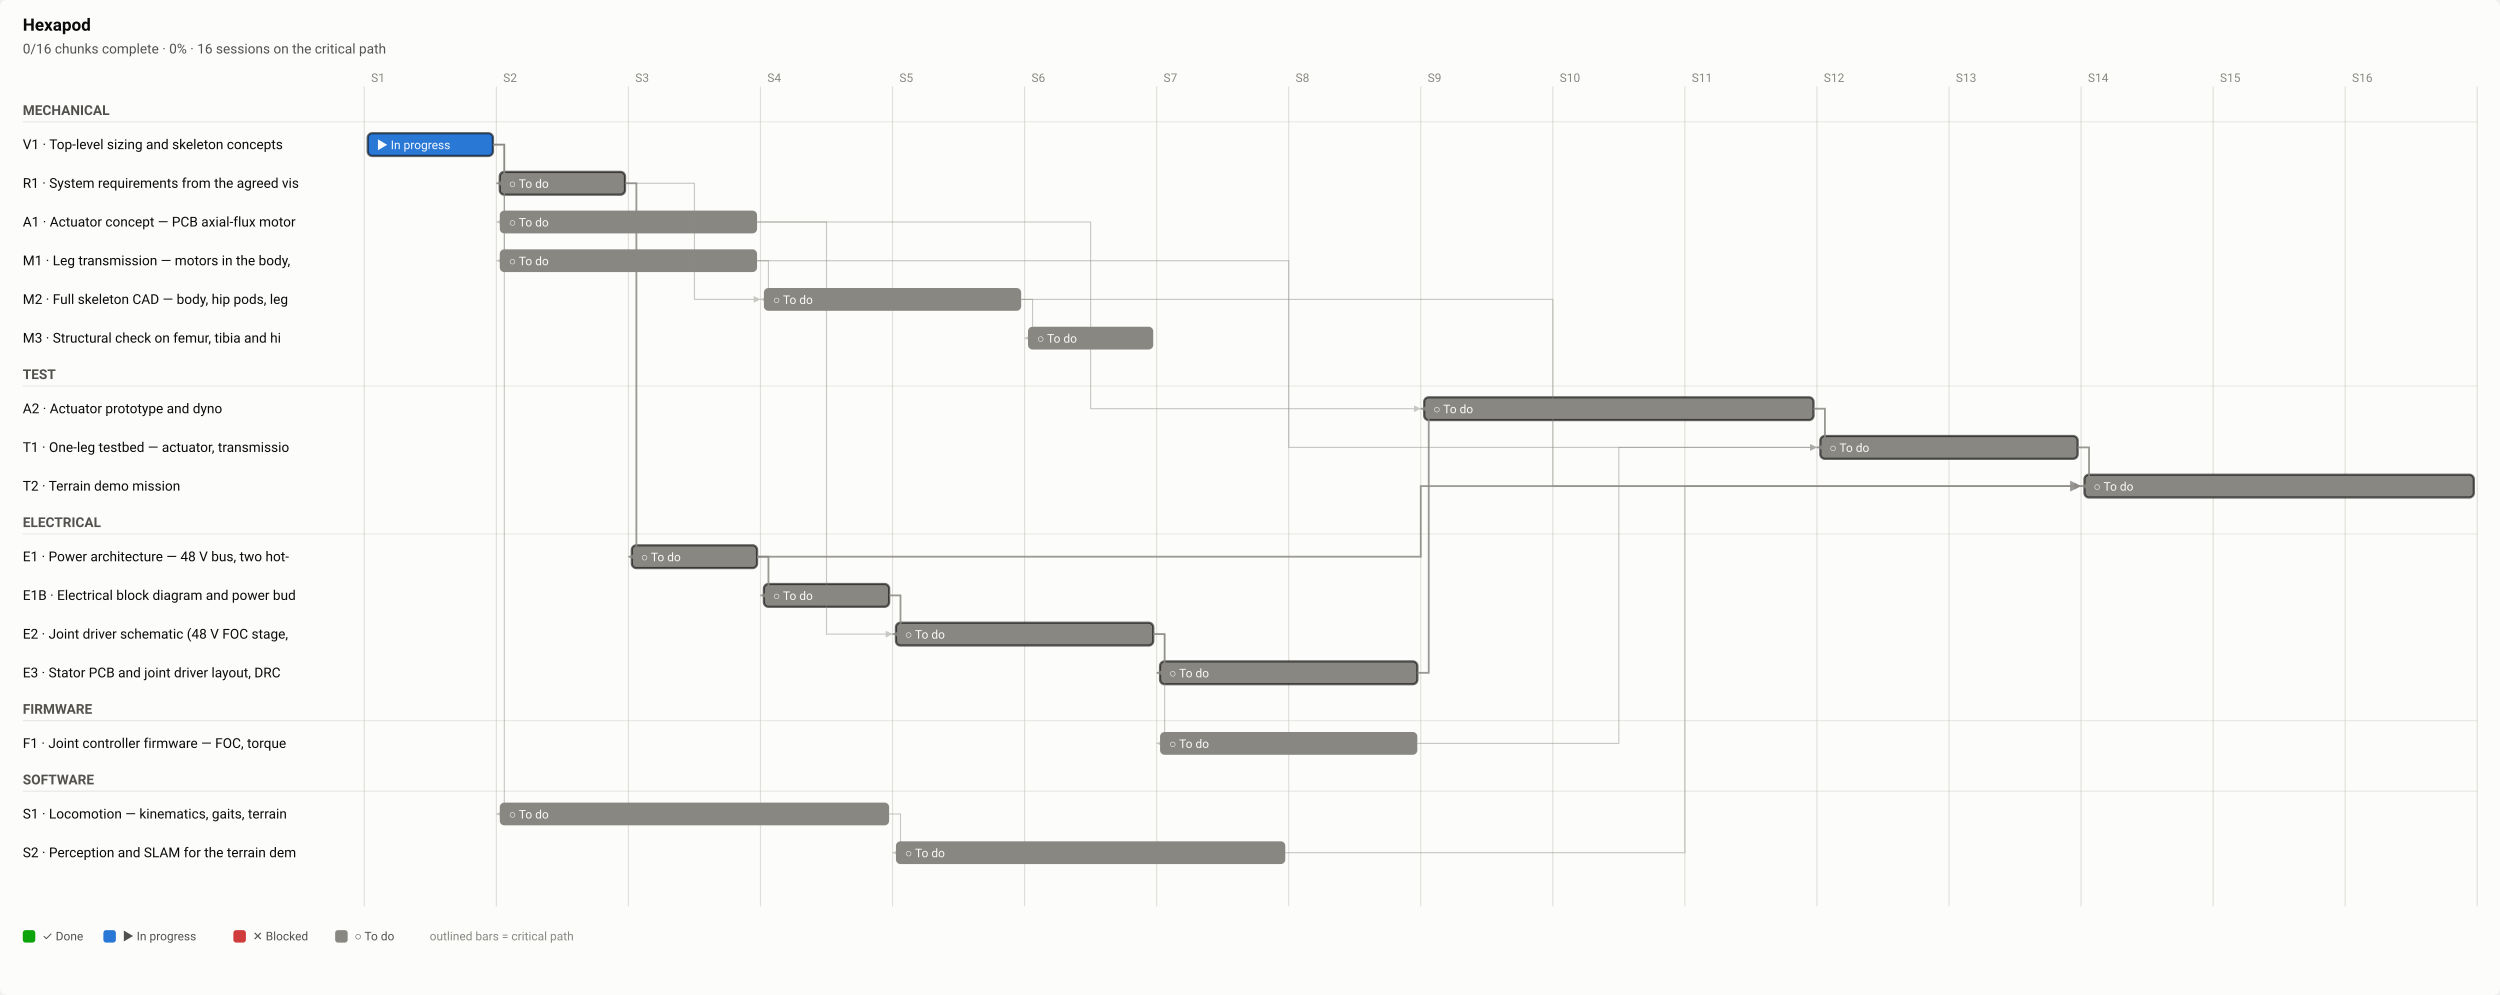
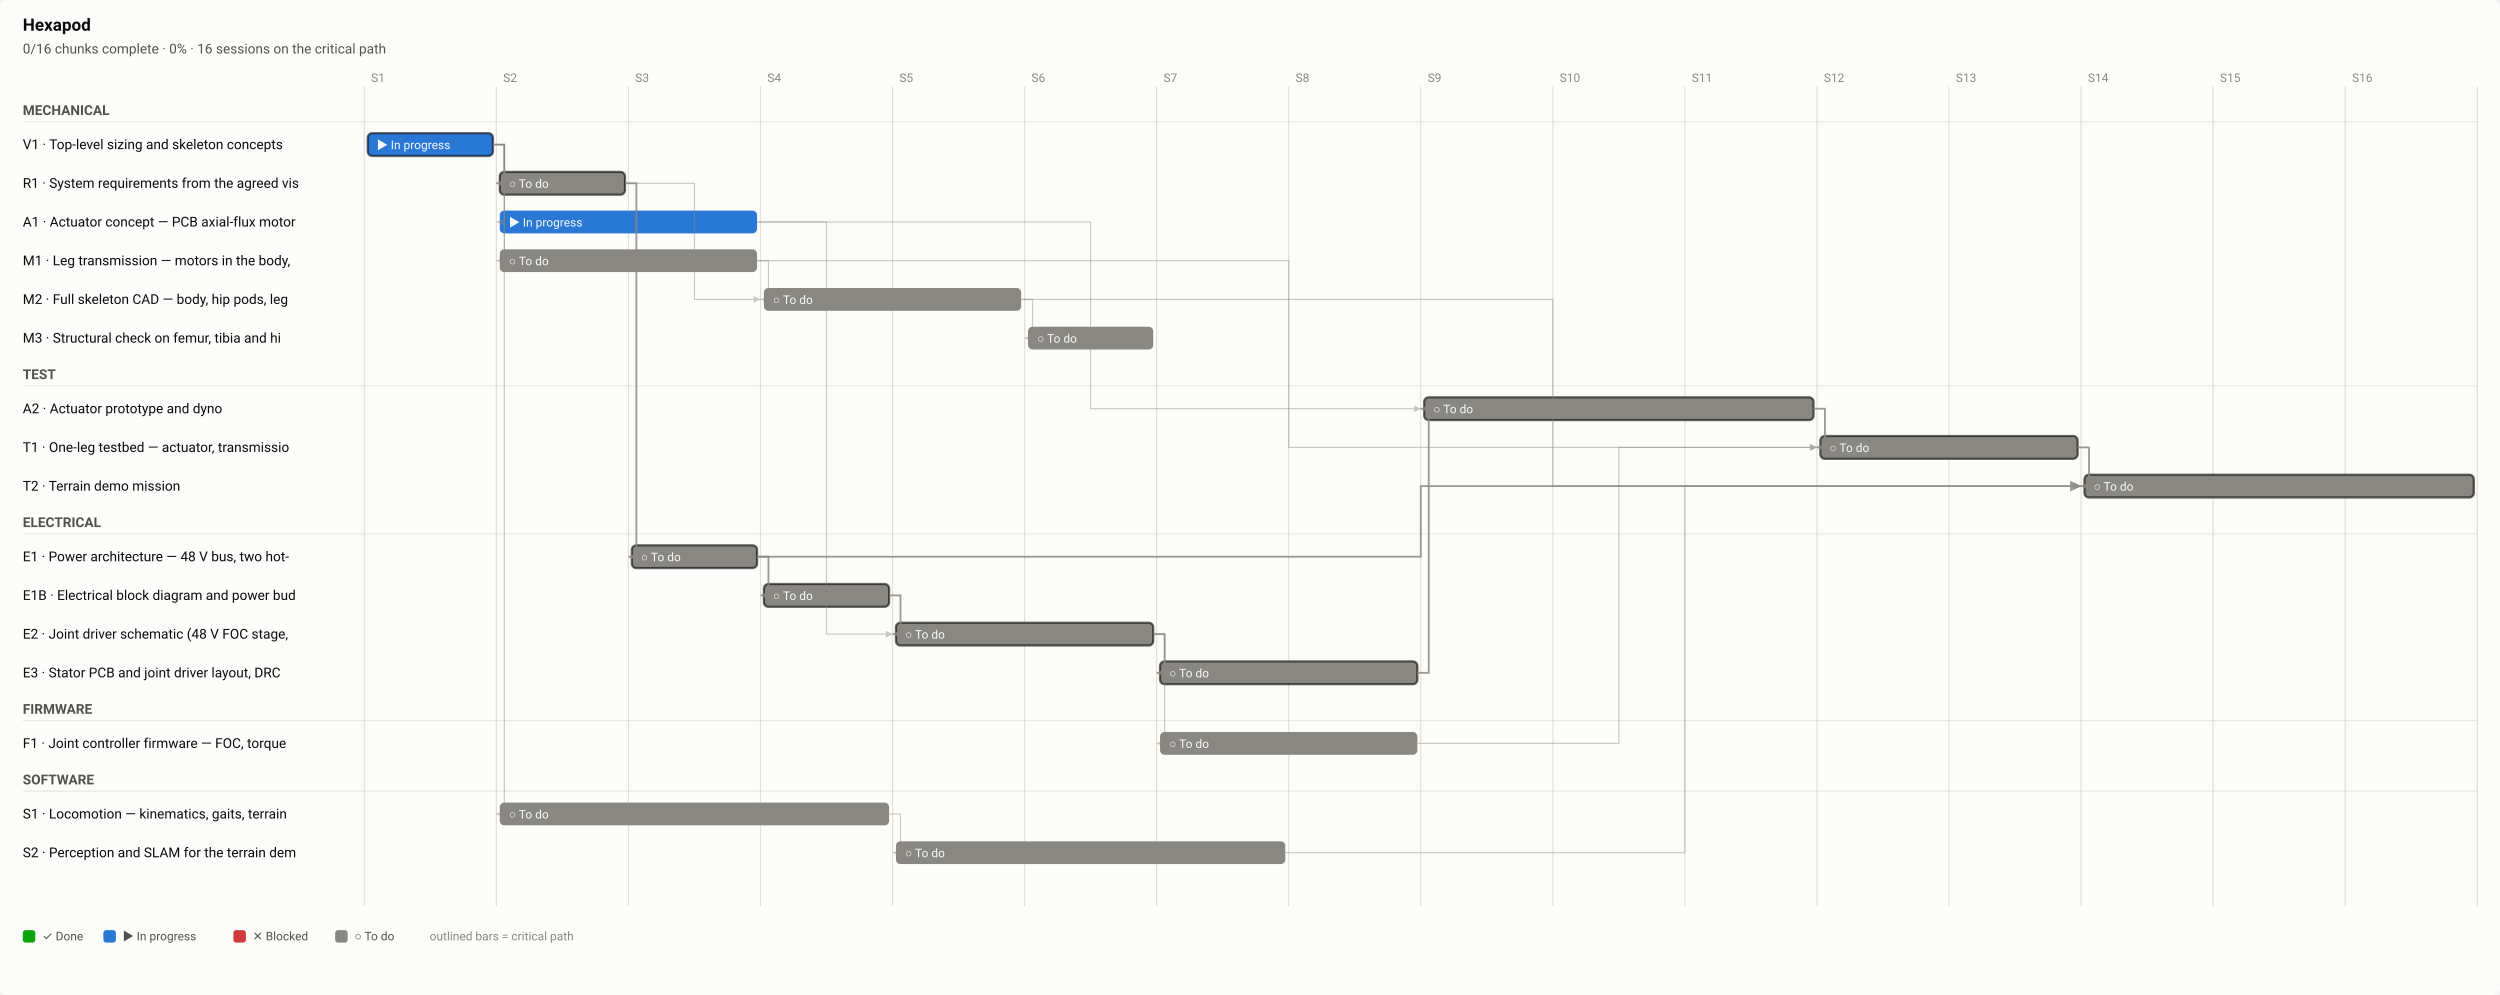
<svg xmlns="http://www.w3.org/2000/svg" width="2196" height="874" viewBox="0 0 2196 874" font-family="ui-sans-serif,system-ui,-apple-system,'Segoe UI',Roboto,'Helvetica Neue',Arial,sans-serif" role="img" aria-label="Project plan: Hexapod, 0 of 16 chunks done">
  <style>
.s{fill:#fcfcfb} .ink{fill:#0b0b0b} .ink2{fill:#52514e} .ax{stroke:#c3c2b7} .bar-in_progress{fill:#2a78d6}
@media (prefers-color-scheme:dark){.s{fill:#1a1a19} .ink{fill:#ffffff} .ink2{fill:#c3c2b7} .ax{stroke:#383835} .bar-in_progress{fill:#3987e5}}
.mut{fill:#898781} .bar-done{fill:#0ca30c} .bar-blocked{fill:#d03b3b} .bar-todo{fill:#898781}
.crit{stroke:#0b0b0b;stroke-opacity:0.62;stroke-width:2}
@media (prefers-color-scheme:dark){.crit{stroke:#ffffff;stroke-opacity:0.72}}
.t{font-size:12px} .tb{font-size:12px;font-weight:600} .ts{font-size:10.5px} .h{font-size:15px;font-weight:600}
</style>
  <rect width="2196" height="874" class="s" rx="6" />
  <text x="20" y="27" class="h ink">Hexapod</text>
  <text x="20" y="47" class="t ink2">0/16 chunks complete · 0% · 16 sessions on the critical path</text>
  <line x1="320" y1="76" x2="320" y2="796" class="ax" stroke-width="1" opacity="0.5" />
  <text x="326" y="72" class="ts mut">S1</text>
  <line x1="436" y1="76" x2="436" y2="796" class="ax" stroke-width="1" opacity="0.5" />
  <text x="442" y="72" class="ts mut">S2</text>
  <line x1="552" y1="76" x2="552" y2="796" class="ax" stroke-width="1" opacity="0.5" />
  <text x="558" y="72" class="ts mut">S3</text>
  <line x1="668" y1="76" x2="668" y2="796" class="ax" stroke-width="1" opacity="0.5" />
  <text x="674" y="72" class="ts mut">S4</text>
  <line x1="784" y1="76" x2="784" y2="796" class="ax" stroke-width="1" opacity="0.5" />
  <text x="790" y="72" class="ts mut">S5</text>
  <line x1="900" y1="76" x2="900" y2="796" class="ax" stroke-width="1" opacity="0.5" />
  <text x="906" y="72" class="ts mut">S6</text>
  <line x1="1016" y1="76" x2="1016" y2="796" class="ax" stroke-width="1" opacity="0.5" />
  <text x="1022" y="72" class="ts mut">S7</text>
  <line x1="1132" y1="76" x2="1132" y2="796" class="ax" stroke-width="1" opacity="0.5" />
  <text x="1138" y="72" class="ts mut">S8</text>
  <line x1="1248" y1="76" x2="1248" y2="796" class="ax" stroke-width="1" opacity="0.5" />
  <text x="1254" y="72" class="ts mut">S9</text>
  <line x1="1364" y1="76" x2="1364" y2="796" class="ax" stroke-width="1" opacity="0.5" />
  <text x="1370" y="72" class="ts mut">S10</text>
  <line x1="1480" y1="76" x2="1480" y2="796" class="ax" stroke-width="1" opacity="0.5" />
  <text x="1486" y="72" class="ts mut">S11</text>
  <line x1="1596" y1="76" x2="1596" y2="796" class="ax" stroke-width="1" opacity="0.5" />
  <text x="1602" y="72" class="ts mut">S12</text>
  <line x1="1712" y1="76" x2="1712" y2="796" class="ax" stroke-width="1" opacity="0.5" />
  <text x="1718" y="72" class="ts mut">S13</text>
  <line x1="1828" y1="76" x2="1828" y2="796" class="ax" stroke-width="1" opacity="0.5" />
  <text x="1834" y="72" class="ts mut">S14</text>
  <line x1="1944" y1="76" x2="1944" y2="796" class="ax" stroke-width="1" opacity="0.5" />
  <text x="1950" y="72" class="ts mut">S15</text>
  <line x1="2060" y1="76" x2="2060" y2="796" class="ax" stroke-width="1" opacity="0.5" />
  <text x="2066" y="72" class="ts mut">S16</text>
  <line x1="2176" y1="76" x2="2176" y2="796" class="ax" stroke-width="1" opacity="0.5" />
  <text x="20" y="101" class="tb ink2">MECHANICAL</text>
  <line x1="20" y1="107" x2="2176" y2="107" class="ax" stroke-width="1" opacity="0.35" />
  <text x="20" y="131.0" class="t ink">V1 · Top-level sizing and skeleton concepts</text>
  <rect x="323" y="117.0" width="110" height="20" rx="4" class="bar-in_progress crit" />
  <text x="331" y="131.0" class="ts" fill="#ffffff" opacity="0.96">▶ In progress</text>
  <text x="20" y="165.0" class="t ink">R1 · System requirements from the agreed vis</text>
  <rect x="439" y="151.0" width="110" height="20" rx="4" class="bar-todo crit" />
  <text x="447" y="165.0" class="ts" fill="#ffffff" opacity="0.96">○ To do</text>
  <text x="20" y="199.0" class="t ink">A1 · Actuator concept — PCB axial-flux motor</text>
-   <rect x="439" y="185.0" width="226" height="20" rx="4" class="bar-todo" />
-   <text x="447" y="199.0" class="ts" fill="#ffffff" opacity="0.96">○ To do</text>
+   <rect x="439" y="185.0" width="226" height="20" rx="4" class="bar-in_progress" />
+   <text x="447" y="199.0" class="ts" fill="#ffffff" opacity="0.96">▶ In progress</text>
  <text x="20" y="233.0" class="t ink">M1 · Leg transmission — motors in the body, </text>
  <rect x="439" y="219.0" width="226" height="20" rx="4" class="bar-todo" />
  <text x="447" y="233.0" class="ts" fill="#ffffff" opacity="0.96">○ To do</text>
  <text x="20" y="267.0" class="t ink">M2 · Full skeleton CAD — body, hip pods, leg</text>
  <rect x="671" y="253.0" width="226" height="20" rx="4" class="bar-todo" />
  <text x="679" y="267.0" class="ts" fill="#ffffff" opacity="0.96">○ To do</text>
  <text x="20" y="301.0" class="t ink">M3 · Structural check on femur, tibia and hi</text>
  <rect x="903" y="287.0" width="110" height="20" rx="4" class="bar-todo" />
  <text x="911" y="301.0" class="ts" fill="#ffffff" opacity="0.96">○ To do</text>
  <text x="20" y="333" class="tb ink2">TEST</text>
  <line x1="20" y1="339" x2="2176" y2="339" class="ax" stroke-width="1" opacity="0.35" />
  <text x="20" y="363.0" class="t ink">A2 · Actuator prototype and dyno</text>
  <rect x="1251" y="349.0" width="342" height="20" rx="4" class="bar-todo crit" />
  <text x="1259" y="363.0" class="ts" fill="#ffffff" opacity="0.96">○ To do</text>
  <text x="20" y="397.0" class="t ink">T1 · One-leg testbed — actuator, transmissio</text>
  <rect x="1599" y="383.0" width="226" height="20" rx="4" class="bar-todo crit" />
  <text x="1607" y="397.0" class="ts" fill="#ffffff" opacity="0.96">○ To do</text>
  <text x="20" y="431.0" class="t ink">T2 · Terrain demo mission</text>
  <rect x="1831" y="417.0" width="342" height="20" rx="4" class="bar-todo crit" />
  <text x="1839" y="431.0" class="ts" fill="#ffffff" opacity="0.96">○ To do</text>
  <text x="20" y="463" class="tb ink2">ELECTRICAL</text>
  <line x1="20" y1="469" x2="2176" y2="469" class="ax" stroke-width="1" opacity="0.35" />
  <text x="20" y="493.0" class="t ink">E1 · Power architecture — 48 V bus, two hot-</text>
  <rect x="555" y="479.0" width="110" height="20" rx="4" class="bar-todo crit" />
  <text x="563" y="493.0" class="ts" fill="#ffffff" opacity="0.96">○ To do</text>
  <text x="20" y="527.0" class="t ink">E1B · Electrical block diagram and power bud</text>
  <rect x="671" y="513.0" width="110" height="20" rx="4" class="bar-todo crit" />
  <text x="679" y="527.0" class="ts" fill="#ffffff" opacity="0.96">○ To do</text>
  <text x="20" y="561.0" class="t ink">E2 · Joint driver schematic (48 V FOC stage,</text>
  <rect x="787" y="547.0" width="226" height="20" rx="4" class="bar-todo crit" />
  <text x="795" y="561.0" class="ts" fill="#ffffff" opacity="0.96">○ To do</text>
  <text x="20" y="595.0" class="t ink">E3 · Stator PCB and joint driver layout, DRC</text>
  <rect x="1019" y="581.0" width="226" height="20" rx="4" class="bar-todo crit" />
  <text x="1027" y="595.0" class="ts" fill="#ffffff" opacity="0.96">○ To do</text>
  <text x="20" y="627" class="tb ink2">FIRMWARE</text>
  <line x1="20" y1="633" x2="2176" y2="633" class="ax" stroke-width="1" opacity="0.35" />
  <text x="20" y="657.0" class="t ink">F1 · Joint controller firmware — FOC, torque</text>
  <rect x="1019" y="643.0" width="226" height="20" rx="4" class="bar-todo" />
  <text x="1027" y="657.0" class="ts" fill="#ffffff" opacity="0.96">○ To do</text>
  <text x="20" y="689" class="tb ink2">SOFTWARE</text>
  <line x1="20" y1="695" x2="2176" y2="695" class="ax" stroke-width="1" opacity="0.35" />
  <text x="20" y="719.0" class="t ink">S1 · Locomotion — kinematics, gaits, terrain</text>
  <rect x="439" y="705.0" width="342" height="20" rx="4" class="bar-todo" />
  <text x="447" y="719.0" class="ts" fill="#ffffff" opacity="0.96">○ To do</text>
  <text x="20" y="753.0" class="t ink">S2 · Perception and SLAM for the terrain dem</text>
  <rect x="787" y="739.0" width="342" height="20" rx="4" class="bar-todo" />
  <text x="795" y="753.0" class="ts" fill="#ffffff" opacity="0.96">○ To do</text>
  <defs>
    <marker id="ah" markerWidth="7" markerHeight="7" refX="6" refY="3" orient="auto">
      <path d="M0,0 L6,3 L0,6 z" fill="#898781" />
    </marker>
  </defs>
  <path d="M433,127.0 H443 V161.0 H436" fill="none" stroke="#898781" stroke-width="1.6" opacity="0.85" marker-end="url(#ah)" />
  <path d="M433,127.0 H443 V195.0 H436" fill="none" stroke="#898781" stroke-width="1" opacity="0.45" marker-end="url(#ah)" />
  <path d="M665,195.0 H958.0 V359.0 H1248" fill="none" stroke="#898781" stroke-width="1" opacity="0.45" marker-end="url(#ah)" />
  <path d="M1245,591.0 H1255 V359.0 H1248" fill="none" stroke="#898781" stroke-width="1.6" opacity="0.85" marker-end="url(#ah)" />
  <path d="M433,127.0 H443 V229.0 H436" fill="none" stroke="#898781" stroke-width="1" opacity="0.45" marker-end="url(#ah)" />
  <path d="M549,161.0 H610.0 V263.0 H668" fill="none" stroke="#898781" stroke-width="1" opacity="0.45" marker-end="url(#ah)" />
  <path d="M665,229.0 H675 V263.0 H668" fill="none" stroke="#898781" stroke-width="1" opacity="0.45" marker-end="url(#ah)" />
  <path d="M897,263.0 H907 V297.0 H900" fill="none" stroke="#898781" stroke-width="1" opacity="0.45" marker-end="url(#ah)" />
  <path d="M549,161.0 H559 V489.0 H552" fill="none" stroke="#898781" stroke-width="1.6" opacity="0.85" marker-end="url(#ah)" />
  <path d="M665,489.0 H675 V523.0 H668" fill="none" stroke="#898781" stroke-width="1.6" opacity="0.85" marker-end="url(#ah)" />
  <path d="M781,523.0 H791 V557.0 H784" fill="none" stroke="#898781" stroke-width="1.6" opacity="0.85" marker-end="url(#ah)" />
  <path d="M665,195.0 H726.0 V557.0 H784" fill="none" stroke="#898781" stroke-width="1" opacity="0.45" marker-end="url(#ah)" />
  <path d="M1013,557.0 H1023 V591.0 H1016" fill="none" stroke="#898781" stroke-width="1.6" opacity="0.85" marker-end="url(#ah)" />
  <path d="M1013,557.0 H1023 V653.0 H1016" fill="none" stroke="#898781" stroke-width="1" opacity="0.45" marker-end="url(#ah)" />
  <path d="M433,127.0 H443 V715.0 H436" fill="none" stroke="#898781" stroke-width="1" opacity="0.45" marker-end="url(#ah)" />
  <path d="M781,715.0 H791 V749.0 H784" fill="none" stroke="#898781" stroke-width="1" opacity="0.45" marker-end="url(#ah)" />
  <path d="M1593,359.0 H1603 V393.0 H1596" fill="none" stroke="#898781" stroke-width="1.6" opacity="0.85" marker-end="url(#ah)" />
  <path d="M665,229.0 H1132.0 V393.0 H1596" fill="none" stroke="#898781" stroke-width="1" opacity="0.45" marker-end="url(#ah)" />
  <path d="M1245,653.0 H1422.0 V393.0 H1596" fill="none" stroke="#898781" stroke-width="1" opacity="0.45" marker-end="url(#ah)" />
  <path d="M1825,393.0 H1835 V427.0 H1828" fill="none" stroke="#898781" stroke-width="1.6" opacity="0.85" marker-end="url(#ah)" />
  <path d="M897,263.0 H1364.0 V427.0 H1828" fill="none" stroke="#898781" stroke-width="1" opacity="0.45" marker-end="url(#ah)" />
  <path d="M1129,749.0 H1480.0 V427.0 H1828" fill="none" stroke="#898781" stroke-width="1" opacity="0.45" marker-end="url(#ah)" />
  <path d="M665,489.0 H1248.0 V427.0 H1828" fill="none" stroke="#898781" stroke-width="1.6" opacity="0.85" marker-end="url(#ah)" />
  <rect x="20" y="817" width="11" height="11" rx="2.5" class="bar-done" />
  <text x="37" y="826" class="ts ink2">✓ Done</text>
  <rect x="90.8" y="817" width="11" height="11" rx="2.5" class="bar-in_progress" />
  <text x="107.8" y="826" class="ts ink2">▶ In progress</text>
  <rect x="205.0" y="817" width="11" height="11" rx="2.5" class="bar-blocked" />
  <text x="222.0" y="826" class="ts ink2">✕ Blocked</text>
  <rect x="294.4" y="817" width="11" height="11" rx="2.5" class="bar-todo" />
  <text x="311.4" y="826" class="ts ink2">○ To do</text>
  <text x="377.4" y="826" class="ts mut">outlined bars = critical path</text>
</svg>
